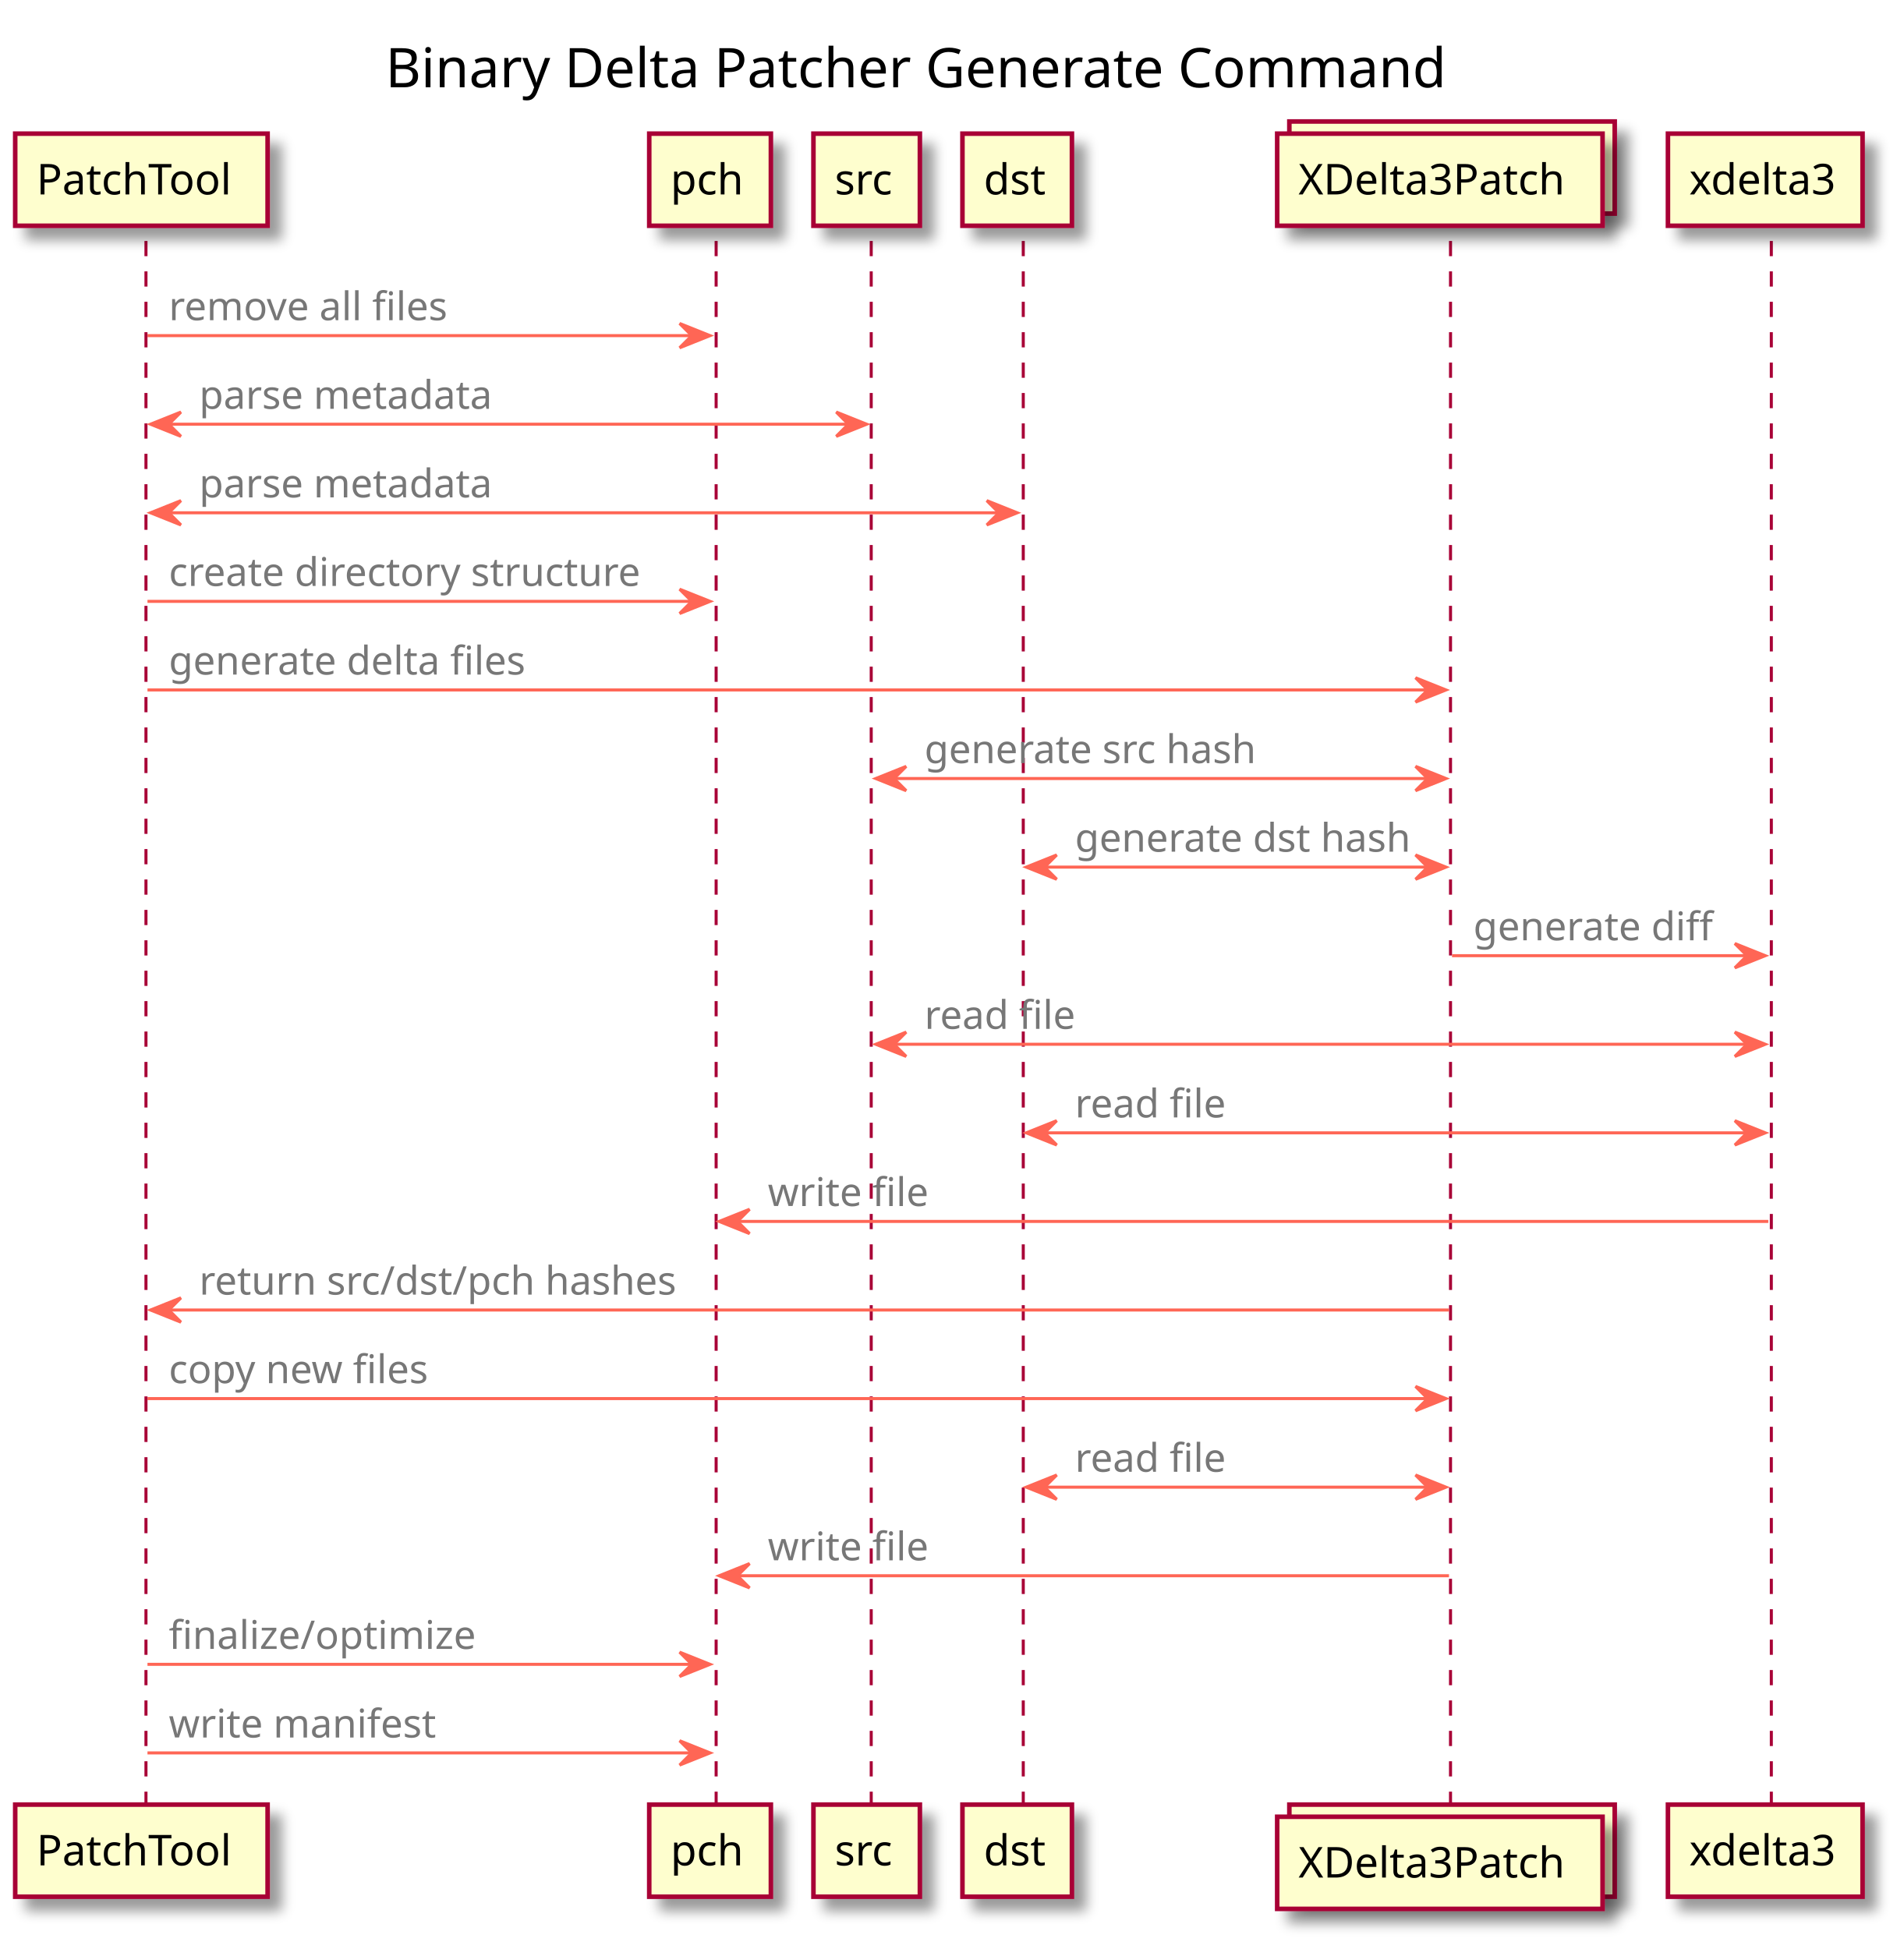
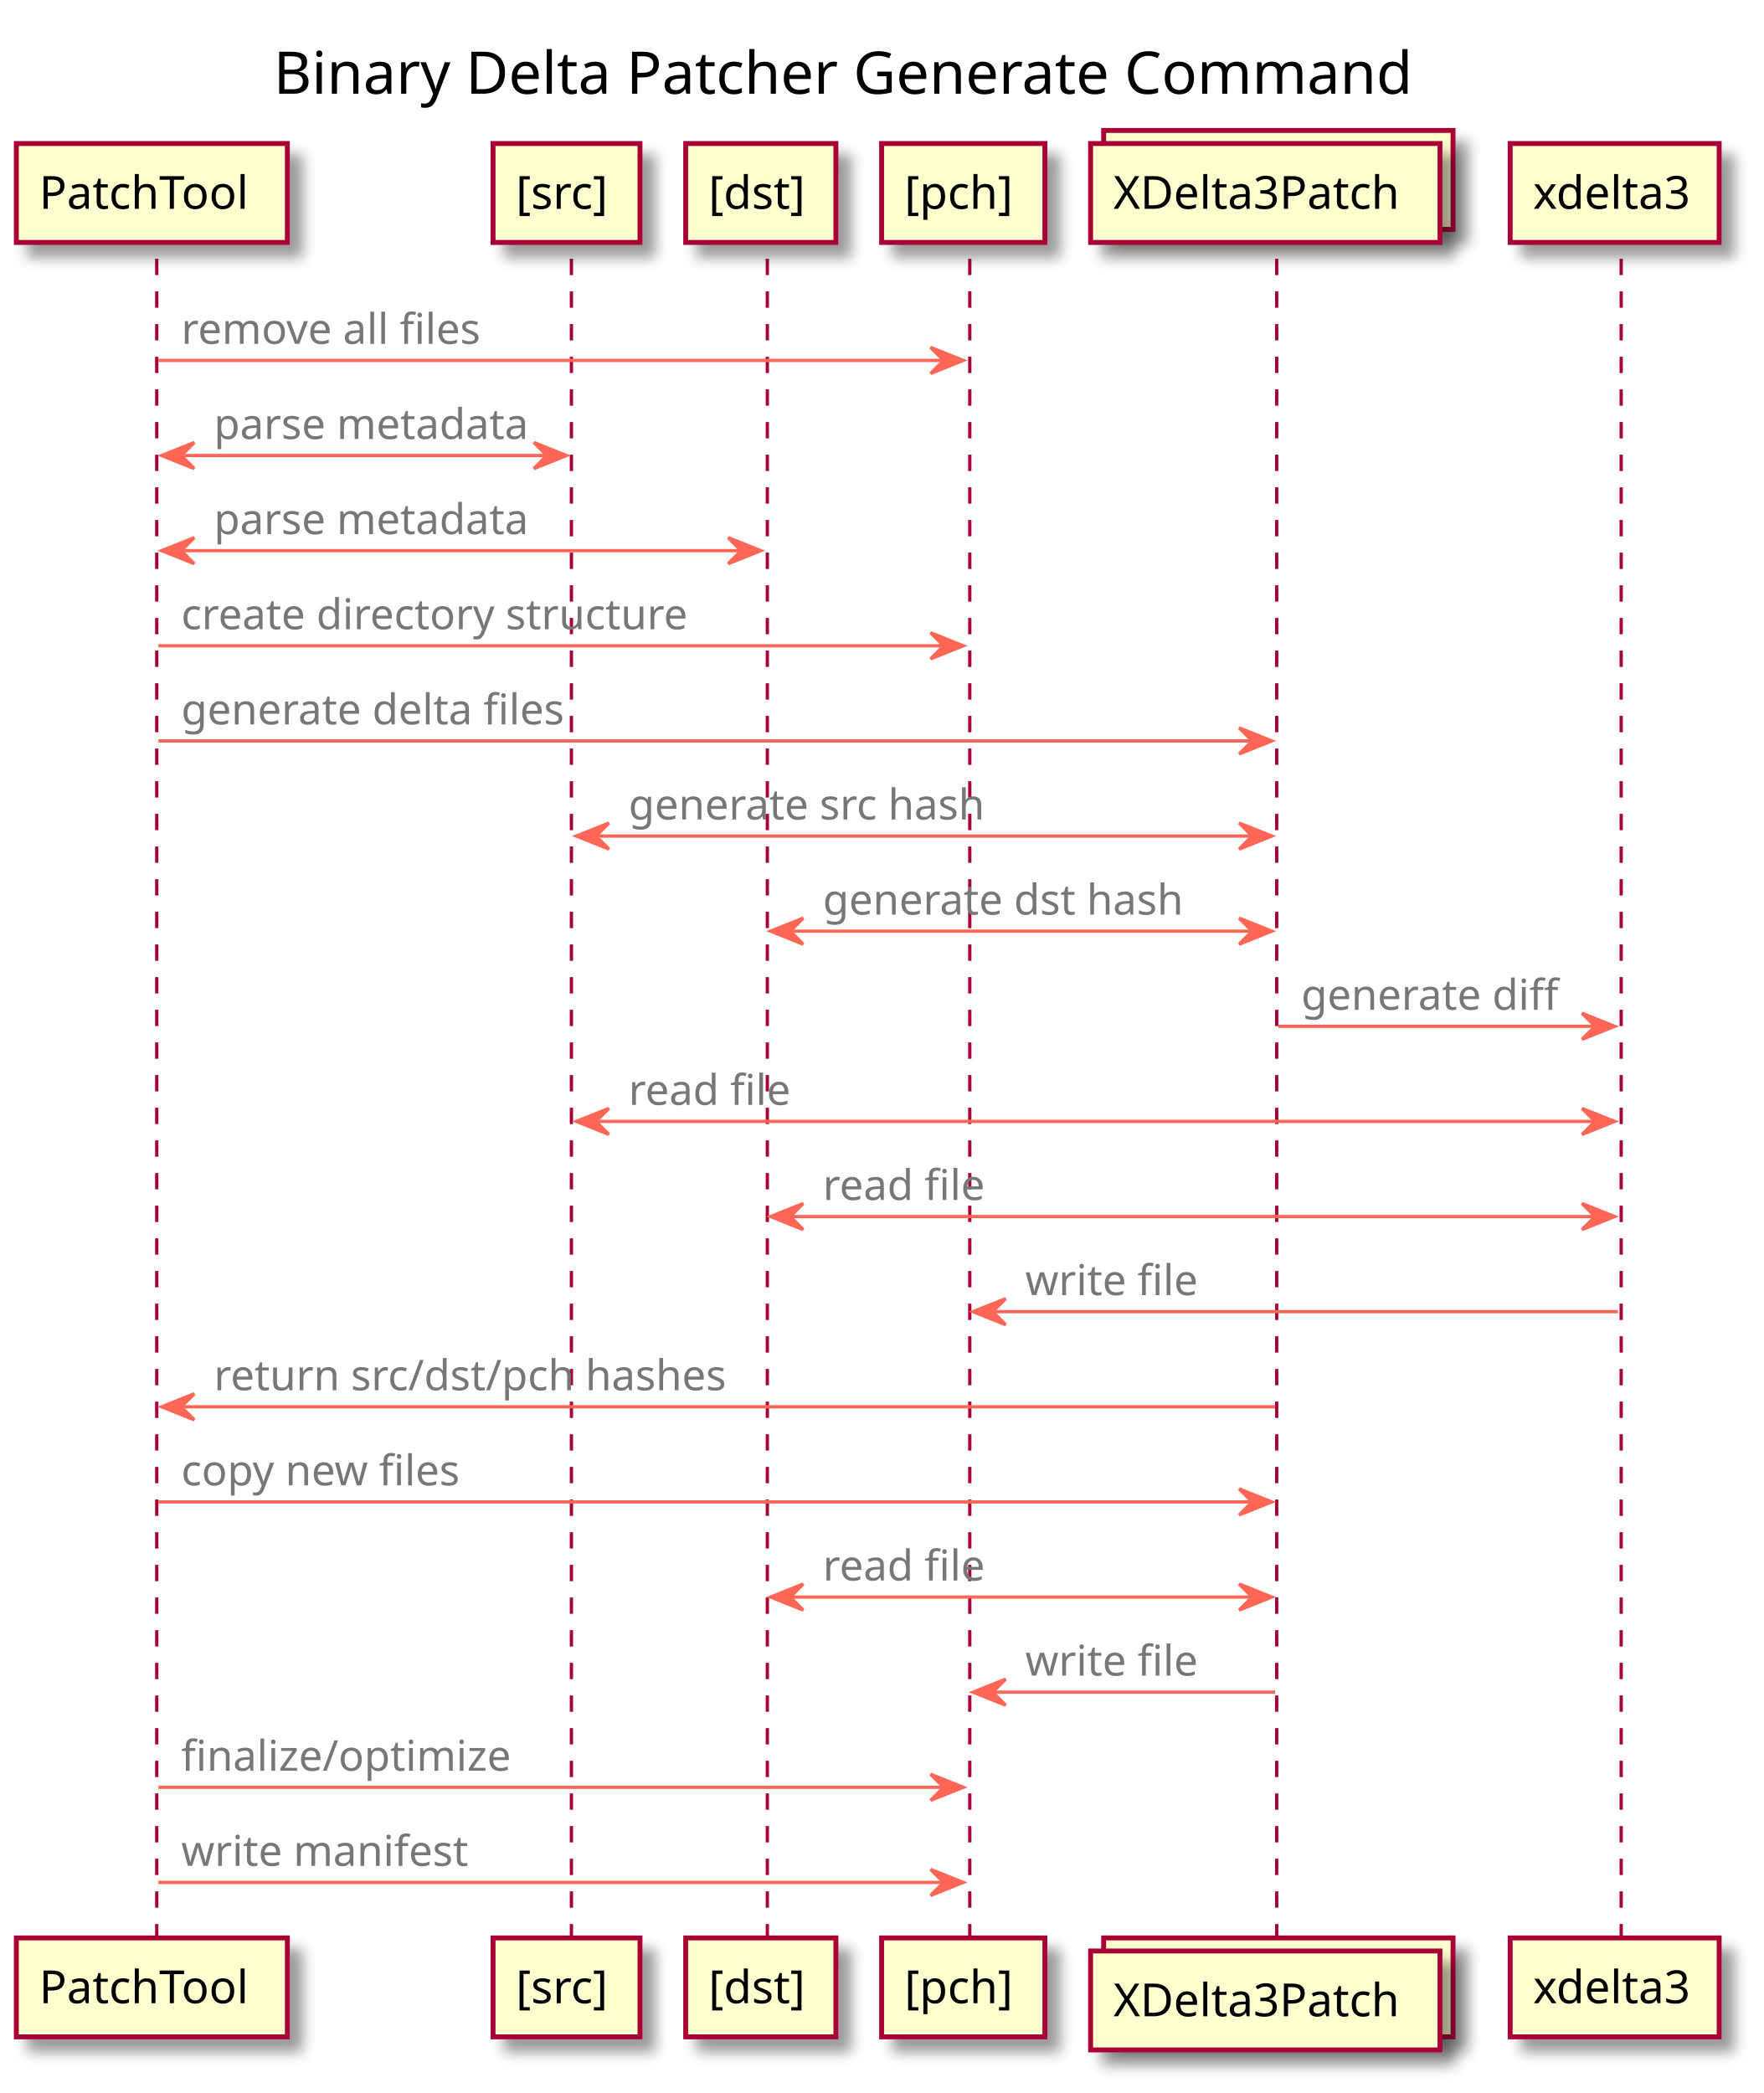
- <svg xmlns="http://www.w3.org/2000/svg" contentScriptType="application/ecmascript" contentStyleType="text/css" height="641px" preserveAspectRatio="none" style="width:626px;height:641px;" version="1.1" viewBox="0 0 626 641" width="626px" zoomAndPan="magnify">
+ <svg xmlns="http://www.w3.org/2000/svg" contentScriptType="application/ecmascript" contentStyleType="text/css" height="641px" preserveAspectRatio="none" style="width:540px;height:641px;" version="1.1" viewBox="0 0 540 641" width="540px" zoomAndPan="magnify">
  <defs>
-     <filter height="300%" id="f122fgaaujjs4c" width="300%" x="-1" y="-1">
+     <filter height="300%" id="f121m8jbry157x" width="300%" x="-1" y="-1">
      <feGaussianBlur result="blurOut" stdDeviation="2.0" />
      <feColorMatrix in="blurOut" result="blurOut2" type="matrix" values="0 0 0 0 0 0 0 0 0 0 0 0 0 0 0 0 0 0 .4 0" />
      <feOffset dx="4.0" dy="4.0" in="blurOut2" result="blurOut3" />
      <feBlend in="SourceGraphic" in2="blurOut3" mode="normal" />
    </filter>
  </defs>
  <g>
-     <text fill="#000000" font-family="sans-serif" font-size="18" lengthAdjust="spacingAndGlyphs" textLength="368" x="126.75" y="28.708">Binary Delta Patcher Generate Command</text>
+     <text fill="#000000" font-family="sans-serif" font-size="18" lengthAdjust="spacingAndGlyphs" textLength="368" x="83.75" y="28.708">Binary Delta Patcher Generate Command</text>
    <line style="stroke:#A80036;stroke-width:1.0;stroke-dasharray:5.0,5.0;" x1="48" x2="48" y1="79.25" y2="594.508" />
-     <line style="stroke:#A80036;stroke-width:1.0;stroke-dasharray:5.0,5.0;" x1="235.5" x2="235.5" y1="79.25" y2="594.508" />
-     <line style="stroke:#A80036;stroke-width:1.0;stroke-dasharray:5.0,5.0;" x1="286.5" x2="286.5" y1="79.25" y2="594.508" />
-     <line style="stroke:#A80036;stroke-width:1.0;stroke-dasharray:5.0,5.0;" x1="336.5" x2="336.5" y1="79.25" y2="594.508" />
-     <line style="stroke:#A80036;stroke-width:1.0;stroke-dasharray:5.0,5.0;" x1="477" x2="477" y1="79.25" y2="594.508" />
-     <line style="stroke:#A80036;stroke-width:1.0;stroke-dasharray:5.0,5.0;" x1="582.5" x2="582.5" y1="79.25" y2="594.508" />
-     <rect fill="#FEFECE" filter="url(#f122fgaaujjs4c)" height="30.297" style="stroke:#A80036;stroke-width:1.5;" width="83" x="5" y="43.953" />
+     <line style="stroke:#A80036;stroke-width:1.0;stroke-dasharray:5.0,5.0;" x1="175" x2="175" y1="79.25" y2="594.508" />
+     <line style="stroke:#A80036;stroke-width:1.0;stroke-dasharray:5.0,5.0;" x1="235" x2="235" y1="79.25" y2="594.508" />
+     <line style="stroke:#A80036;stroke-width:1.0;stroke-dasharray:5.0,5.0;" x1="297" x2="297" y1="79.25" y2="594.508" />
+     <line style="stroke:#A80036;stroke-width:1.0;stroke-dasharray:5.0,5.0;" x1="391" x2="391" y1="79.25" y2="594.508" />
+     <line style="stroke:#A80036;stroke-width:1.0;stroke-dasharray:5.0,5.0;" x1="496.5" x2="496.5" y1="79.25" y2="594.508" />
+     <rect fill="#FEFECE" filter="url(#f121m8jbry157x)" height="30.297" style="stroke:#A80036;stroke-width:1.5;" width="83" x="5" y="43.953" />
    <text fill="#000000" font-family="sans-serif" font-size="14" lengthAdjust="spacingAndGlyphs" textLength="69" x="12" y="63.948">PatchTool</text>
-     <rect fill="#FEFECE" filter="url(#f122fgaaujjs4c)" height="30.297" style="stroke:#A80036;stroke-width:1.5;" width="83" x="5" y="593.508" />
+     <rect fill="#FEFECE" filter="url(#f121m8jbry157x)" height="30.297" style="stroke:#A80036;stroke-width:1.5;" width="83" x="5" y="593.508" />
    <text fill="#000000" font-family="sans-serif" font-size="14" lengthAdjust="spacingAndGlyphs" textLength="69" x="12" y="613.503">PatchTool</text>
-     <rect fill="#FEFECE" filter="url(#f122fgaaujjs4c)" height="30.297" style="stroke:#A80036;stroke-width:1.5;" width="40" x="213.5" y="43.953" />
-     <text fill="#000000" font-family="sans-serif" font-size="14" lengthAdjust="spacingAndGlyphs" textLength="26" x="220.5" y="63.948">pch</text>
-     <rect fill="#FEFECE" filter="url(#f122fgaaujjs4c)" height="30.297" style="stroke:#A80036;stroke-width:1.5;" width="40" x="213.5" y="593.508" />
-     <text fill="#000000" font-family="sans-serif" font-size="14" lengthAdjust="spacingAndGlyphs" textLength="26" x="220.5" y="613.503">pch</text>
-     <rect fill="#FEFECE" filter="url(#f122fgaaujjs4c)" height="30.297" style="stroke:#A80036;stroke-width:1.5;" width="35" x="267.5" y="43.953" />
-     <text fill="#000000" font-family="sans-serif" font-size="14" lengthAdjust="spacingAndGlyphs" textLength="21" x="274.5" y="63.948">src</text>
-     <rect fill="#FEFECE" filter="url(#f122fgaaujjs4c)" height="30.297" style="stroke:#A80036;stroke-width:1.5;" width="35" x="267.5" y="593.508" />
-     <text fill="#000000" font-family="sans-serif" font-size="14" lengthAdjust="spacingAndGlyphs" textLength="21" x="274.5" y="613.503">src</text>
-     <rect fill="#FEFECE" filter="url(#f122fgaaujjs4c)" height="30.297" style="stroke:#A80036;stroke-width:1.5;" width="36" x="316.5" y="43.953" />
-     <text fill="#000000" font-family="sans-serif" font-size="14" lengthAdjust="spacingAndGlyphs" textLength="22" x="323.5" y="63.948">dst</text>
-     <rect fill="#FEFECE" filter="url(#f122fgaaujjs4c)" height="30.297" style="stroke:#A80036;stroke-width:1.5;" width="36" x="316.5" y="593.508" />
-     <text fill="#000000" font-family="sans-serif" font-size="14" lengthAdjust="spacingAndGlyphs" textLength="22" x="323.5" y="613.503">dst</text>
-     <rect fill="#FEFECE" filter="url(#f122fgaaujjs4c)" height="30.297" style="stroke:#A80036;stroke-width:1.5;" width="107" x="424" y="39.953" />
-     <rect fill="#FEFECE" filter="url(#f122fgaaujjs4c)" height="30.297" style="stroke:#A80036;stroke-width:1.5;" width="107" x="420" y="43.953" />
-     <text fill="#000000" font-family="sans-serif" font-size="14" lengthAdjust="spacingAndGlyphs" textLength="93" x="427" y="63.948">XDelta3Patch</text>
-     <rect fill="#FEFECE" filter="url(#f122fgaaujjs4c)" height="30.297" style="stroke:#A80036;stroke-width:1.5;" width="107" x="424" y="593.508" />
-     <rect fill="#FEFECE" filter="url(#f122fgaaujjs4c)" height="30.297" style="stroke:#A80036;stroke-width:1.5;" width="107" x="420" y="597.508" />
-     <text fill="#000000" font-family="sans-serif" font-size="14" lengthAdjust="spacingAndGlyphs" textLength="93" x="427" y="617.503">XDelta3Patch</text>
-     <rect fill="#FEFECE" filter="url(#f122fgaaujjs4c)" height="30.297" style="stroke:#A80036;stroke-width:1.5;" width="64" x="548.5" y="43.953" />
-     <text fill="#000000" font-family="sans-serif" font-size="14" lengthAdjust="spacingAndGlyphs" textLength="50" x="555.5" y="63.948">xdelta3</text>
-     <rect fill="#FEFECE" filter="url(#f122fgaaujjs4c)" height="30.297" style="stroke:#A80036;stroke-width:1.5;" width="64" x="548.5" y="593.508" />
-     <text fill="#000000" font-family="sans-serif" font-size="14" lengthAdjust="spacingAndGlyphs" textLength="50" x="555.5" y="613.503">xdelta3</text>
-     <polygon fill="#FF6655" points="223.5,106.383,233.5,110.383,223.5,114.383,227.5,110.383" style="stroke:#FF6655;stroke-width:1.0;" />
-     <line style="stroke:#FF6655;stroke-width:1.0;" x1="48.5" x2="229.5" y1="110.383" y2="110.383" />
+     <rect fill="#FEFECE" filter="url(#f121m8jbry157x)" height="30.297" style="stroke:#A80036;stroke-width:1.5;" width="45" x="151" y="43.953" />
+     <text fill="#000000" font-family="sans-serif" font-size="14" lengthAdjust="spacingAndGlyphs" textLength="31" x="158" y="63.948">[src]</text>
+     <rect fill="#FEFECE" filter="url(#f121m8jbry157x)" height="30.297" style="stroke:#A80036;stroke-width:1.5;" width="45" x="151" y="593.508" />
+     <text fill="#000000" font-family="sans-serif" font-size="14" lengthAdjust="spacingAndGlyphs" textLength="31" x="158" y="613.503">[src]</text>
+     <rect fill="#FEFECE" filter="url(#f121m8jbry157x)" height="30.297" style="stroke:#A80036;stroke-width:1.5;" width="46" x="210" y="43.953" />
+     <text fill="#000000" font-family="sans-serif" font-size="14" lengthAdjust="spacingAndGlyphs" textLength="32" x="217" y="63.948">[dst]</text>
+     <rect fill="#FEFECE" filter="url(#f121m8jbry157x)" height="30.297" style="stroke:#A80036;stroke-width:1.5;" width="46" x="210" y="593.508" />
+     <text fill="#000000" font-family="sans-serif" font-size="14" lengthAdjust="spacingAndGlyphs" textLength="32" x="217" y="613.503">[dst]</text>
+     <rect fill="#FEFECE" filter="url(#f121m8jbry157x)" height="30.297" style="stroke:#A80036;stroke-width:1.5;" width="50" x="270" y="43.953" />
+     <text fill="#000000" font-family="sans-serif" font-size="14" lengthAdjust="spacingAndGlyphs" textLength="36" x="277" y="63.948">[pch]</text>
+     <rect fill="#FEFECE" filter="url(#f121m8jbry157x)" height="30.297" style="stroke:#A80036;stroke-width:1.5;" width="50" x="270" y="593.508" />
+     <text fill="#000000" font-family="sans-serif" font-size="14" lengthAdjust="spacingAndGlyphs" textLength="36" x="277" y="613.503">[pch]</text>
+     <rect fill="#FEFECE" filter="url(#f121m8jbry157x)" height="30.297" style="stroke:#A80036;stroke-width:1.5;" width="107" x="338" y="39.953" />
+     <rect fill="#FEFECE" filter="url(#f121m8jbry157x)" height="30.297" style="stroke:#A80036;stroke-width:1.5;" width="107" x="334" y="43.953" />
+     <text fill="#000000" font-family="sans-serif" font-size="14" lengthAdjust="spacingAndGlyphs" textLength="93" x="341" y="63.948">XDelta3Patch</text>
+     <rect fill="#FEFECE" filter="url(#f121m8jbry157x)" height="30.297" style="stroke:#A80036;stroke-width:1.5;" width="107" x="338" y="593.508" />
+     <rect fill="#FEFECE" filter="url(#f121m8jbry157x)" height="30.297" style="stroke:#A80036;stroke-width:1.5;" width="107" x="334" y="597.508" />
+     <text fill="#000000" font-family="sans-serif" font-size="14" lengthAdjust="spacingAndGlyphs" textLength="93" x="341" y="617.503">XDelta3Patch</text>
+     <rect fill="#FEFECE" filter="url(#f121m8jbry157x)" height="30.297" style="stroke:#A80036;stroke-width:1.5;" width="64" x="462.5" y="43.953" />
+     <text fill="#000000" font-family="sans-serif" font-size="14" lengthAdjust="spacingAndGlyphs" textLength="50" x="469.5" y="63.948">xdelta3</text>
+     <rect fill="#FEFECE" filter="url(#f121m8jbry157x)" height="30.297" style="stroke:#A80036;stroke-width:1.5;" width="64" x="462.5" y="593.508" />
+     <text fill="#000000" font-family="sans-serif" font-size="14" lengthAdjust="spacingAndGlyphs" textLength="50" x="469.5" y="613.503">xdelta3</text>
+     <polygon fill="#FF6655" points="285,106.383,295,110.383,285,114.383,289,110.383" style="stroke:#FF6655;stroke-width:1.0;" />
+     <line style="stroke:#FF6655;stroke-width:1.0;" x1="48.5" x2="291" y1="110.383" y2="110.383" />
    <text fill="#777777" font-family="Impact" font-size="13" lengthAdjust="spacingAndGlyphs" textLength="96" x="55.5" y="105.317">remove all files</text>
    <polygon fill="#FF6655" points="59.5,135.516,49.5,139.516,59.5,143.516,55.5,139.516" style="stroke:#FF6655;stroke-width:1.0;" />
-     <polygon fill="#FF6655" points="275,135.516,285,139.516,275,143.516,279,139.516" style="stroke:#FF6655;stroke-width:1.0;" />
-     <line style="stroke:#FF6655;stroke-width:1.0;" x1="53.5" x2="281" y1="139.516" y2="139.516" />
+     <polygon fill="#FF6655" points="163.5,135.516,173.5,139.516,163.5,143.516,167.5,139.516" style="stroke:#FF6655;stroke-width:1.0;" />
+     <line style="stroke:#FF6655;stroke-width:1.0;" x1="53.5" x2="169.5" y1="139.516" y2="139.516" />
    <text fill="#777777" font-family="Impact" font-size="13" lengthAdjust="spacingAndGlyphs" textLength="103" x="65.5" y="134.45">parse metadata</text>
    <polygon fill="#FF6655" points="59.5,164.648,49.5,168.648,59.5,172.648,55.5,168.648" style="stroke:#FF6655;stroke-width:1.0;" />
-     <polygon fill="#FF6655" points="324.5,164.648,334.5,168.648,324.5,172.648,328.5,168.648" style="stroke:#FF6655;stroke-width:1.0;" />
-     <line style="stroke:#FF6655;stroke-width:1.0;" x1="53.5" x2="330.5" y1="168.648" y2="168.648" />
+     <polygon fill="#FF6655" points="223,164.648,233,168.648,223,172.648,227,168.648" style="stroke:#FF6655;stroke-width:1.0;" />
+     <line style="stroke:#FF6655;stroke-width:1.0;" x1="53.5" x2="229" y1="168.648" y2="168.648" />
    <text fill="#777777" font-family="Impact" font-size="13" lengthAdjust="spacingAndGlyphs" textLength="103" x="65.5" y="163.583">parse metadata</text>
-     <polygon fill="#FF6655" points="223.5,193.781,233.5,197.781,223.5,201.781,227.5,197.781" style="stroke:#FF6655;stroke-width:1.0;" />
-     <line style="stroke:#FF6655;stroke-width:1.0;" x1="48.5" x2="229.5" y1="197.781" y2="197.781" />
+     <polygon fill="#FF6655" points="285,193.781,295,197.781,285,201.781,289,197.781" style="stroke:#FF6655;stroke-width:1.0;" />
+     <line style="stroke:#FF6655;stroke-width:1.0;" x1="48.5" x2="291" y1="197.781" y2="197.781" />
    <text fill="#777777" font-family="Impact" font-size="13" lengthAdjust="spacingAndGlyphs" textLength="163" x="55.5" y="192.715">create directory structure</text>
-     <polygon fill="#FF6655" points="465.5,222.914,475.5,226.914,465.5,230.914,469.5,226.914" style="stroke:#FF6655;stroke-width:1.0;" />
-     <line style="stroke:#FF6655;stroke-width:1.0;" x1="48.5" x2="471.5" y1="226.914" y2="226.914" />
+     <polygon fill="#FF6655" points="379.5,222.914,389.5,226.914,379.5,230.914,383.5,226.914" style="stroke:#FF6655;stroke-width:1.0;" />
+     <line style="stroke:#FF6655;stroke-width:1.0;" x1="48.5" x2="385.5" y1="226.914" y2="226.914" />
    <text fill="#777777" font-family="Impact" font-size="13" lengthAdjust="spacingAndGlyphs" textLength="123" x="55.5" y="221.848">generate delta files</text>
-     <polygon fill="#FF6655" points="298,252.047,288,256.047,298,260.047,294,256.047" style="stroke:#FF6655;stroke-width:1.0;" />
-     <polygon fill="#FF6655" points="465.5,252.047,475.5,256.047,465.5,260.047,469.5,256.047" style="stroke:#FF6655;stroke-width:1.0;" />
-     <line style="stroke:#FF6655;stroke-width:1.0;" x1="292" x2="471.5" y1="256.047" y2="256.047" />
-     <text fill="#777777" font-family="Impact" font-size="13" lengthAdjust="spacingAndGlyphs" textLength="116" x="304" y="250.981">generate src hash</text>
-     <polygon fill="#FF6655" points="347.5,281.18,337.5,285.18,347.5,289.18,343.5,285.18" style="stroke:#FF6655;stroke-width:1.0;" />
-     <polygon fill="#FF6655" points="465.5,281.18,475.5,285.18,465.5,289.18,469.5,285.18" style="stroke:#FF6655;stroke-width:1.0;" />
-     <line style="stroke:#FF6655;stroke-width:1.0;" x1="341.5" x2="471.5" y1="285.18" y2="285.18" />
-     <text fill="#777777" font-family="Impact" font-size="13" lengthAdjust="spacingAndGlyphs" textLength="117" x="353.5" y="280.114">generate dst hash</text>
-     <polygon fill="#FF6655" points="570.5,310.312,580.5,314.312,570.5,318.312,574.5,314.312" style="stroke:#FF6655;stroke-width:1.0;" />
-     <line style="stroke:#FF6655;stroke-width:1.0;" x1="477.5" x2="576.5" y1="314.312" y2="314.312" />
-     <text fill="#777777" font-family="Impact" font-size="13" lengthAdjust="spacingAndGlyphs" textLength="81" x="484.5" y="309.247">generate diff</text>
-     <polygon fill="#FF6655" points="298,339.445,288,343.445,298,347.445,294,343.445" style="stroke:#FF6655;stroke-width:1.0;" />
-     <polygon fill="#FF6655" points="570.5,339.445,580.5,343.445,570.5,347.445,574.5,343.445" style="stroke:#FF6655;stroke-width:1.0;" />
-     <line style="stroke:#FF6655;stroke-width:1.0;" x1="292" x2="576.5" y1="343.445" y2="343.445" />
-     <text fill="#777777" font-family="Impact" font-size="13" lengthAdjust="spacingAndGlyphs" textLength="51" x="304" y="338.379">read file</text>
-     <polygon fill="#FF6655" points="347.5,368.578,337.5,372.578,347.5,376.578,343.5,372.578" style="stroke:#FF6655;stroke-width:1.0;" />
-     <polygon fill="#FF6655" points="570.5,368.578,580.5,372.578,570.5,376.578,574.5,372.578" style="stroke:#FF6655;stroke-width:1.0;" />
-     <line style="stroke:#FF6655;stroke-width:1.0;" x1="341.5" x2="576.5" y1="372.578" y2="372.578" />
-     <text fill="#777777" font-family="Impact" font-size="13" lengthAdjust="spacingAndGlyphs" textLength="51" x="353.5" y="367.512">read file</text>
-     <polygon fill="#FF6655" points="246.5,397.711,236.5,401.711,246.5,405.711,242.5,401.711" style="stroke:#FF6655;stroke-width:1.0;" />
-     <line style="stroke:#FF6655;stroke-width:1.0;" x1="240.5" x2="581.5" y1="401.711" y2="401.711" />
-     <text fill="#777777" font-family="Impact" font-size="13" lengthAdjust="spacingAndGlyphs" textLength="52" x="252.5" y="396.645">write file</text>
+     <polygon fill="#FF6655" points="186.5,252.047,176.5,256.047,186.5,260.047,182.5,256.047" style="stroke:#FF6655;stroke-width:1.0;" />
+     <polygon fill="#FF6655" points="379.5,252.047,389.5,256.047,379.5,260.047,383.5,256.047" style="stroke:#FF6655;stroke-width:1.0;" />
+     <line style="stroke:#FF6655;stroke-width:1.0;" x1="180.5" x2="385.5" y1="256.047" y2="256.047" />
+     <text fill="#777777" font-family="Impact" font-size="13" lengthAdjust="spacingAndGlyphs" textLength="116" x="192.5" y="250.981">generate src hash</text>
+     <polygon fill="#FF6655" points="246,281.18,236,285.18,246,289.18,242,285.18" style="stroke:#FF6655;stroke-width:1.0;" />
+     <polygon fill="#FF6655" points="379.5,281.18,389.5,285.18,379.5,289.18,383.5,285.18" style="stroke:#FF6655;stroke-width:1.0;" />
+     <line style="stroke:#FF6655;stroke-width:1.0;" x1="240" x2="385.5" y1="285.18" y2="285.18" />
+     <text fill="#777777" font-family="Impact" font-size="13" lengthAdjust="spacingAndGlyphs" textLength="117" x="252" y="280.114">generate dst hash</text>
+     <polygon fill="#FF6655" points="484.5,310.312,494.5,314.312,484.5,318.312,488.5,314.312" style="stroke:#FF6655;stroke-width:1.0;" />
+     <line style="stroke:#FF6655;stroke-width:1.0;" x1="391.5" x2="490.5" y1="314.312" y2="314.312" />
+     <text fill="#777777" font-family="Impact" font-size="13" lengthAdjust="spacingAndGlyphs" textLength="81" x="398.5" y="309.247">generate diff</text>
+     <polygon fill="#FF6655" points="186.5,339.445,176.5,343.445,186.5,347.445,182.5,343.445" style="stroke:#FF6655;stroke-width:1.0;" />
+     <polygon fill="#FF6655" points="484.5,339.445,494.5,343.445,484.5,347.445,488.5,343.445" style="stroke:#FF6655;stroke-width:1.0;" />
+     <line style="stroke:#FF6655;stroke-width:1.0;" x1="180.5" x2="490.5" y1="343.445" y2="343.445" />
+     <text fill="#777777" font-family="Impact" font-size="13" lengthAdjust="spacingAndGlyphs" textLength="51" x="192.5" y="338.379">read file</text>
+     <polygon fill="#FF6655" points="246,368.578,236,372.578,246,376.578,242,372.578" style="stroke:#FF6655;stroke-width:1.0;" />
+     <polygon fill="#FF6655" points="484.5,368.578,494.5,372.578,484.5,376.578,488.5,372.578" style="stroke:#FF6655;stroke-width:1.0;" />
+     <line style="stroke:#FF6655;stroke-width:1.0;" x1="240" x2="490.5" y1="372.578" y2="372.578" />
+     <text fill="#777777" font-family="Impact" font-size="13" lengthAdjust="spacingAndGlyphs" textLength="51" x="252" y="367.512">read file</text>
+     <polygon fill="#FF6655" points="308,397.711,298,401.711,308,405.711,304,401.711" style="stroke:#FF6655;stroke-width:1.0;" />
+     <line style="stroke:#FF6655;stroke-width:1.0;" x1="302" x2="495.5" y1="401.711" y2="401.711" />
+     <text fill="#777777" font-family="Impact" font-size="13" lengthAdjust="spacingAndGlyphs" textLength="52" x="314" y="396.645">write file</text>
    <polygon fill="#FF6655" points="59.5,426.844,49.5,430.844,59.5,434.844,55.5,430.844" style="stroke:#FF6655;stroke-width:1.0;" />
-     <line style="stroke:#FF6655;stroke-width:1.0;" x1="53.5" x2="476.5" y1="430.844" y2="430.844" />
+     <line style="stroke:#FF6655;stroke-width:1.0;" x1="53.5" x2="390.5" y1="430.844" y2="430.844" />
    <text fill="#777777" font-family="Impact" font-size="13" lengthAdjust="spacingAndGlyphs" textLength="163" x="65.5" y="425.778">return src/dst/pch hashes</text>
-     <polygon fill="#FF6655" points="465.5,455.977,475.5,459.977,465.5,463.977,469.5,459.977" style="stroke:#FF6655;stroke-width:1.0;" />
-     <line style="stroke:#FF6655;stroke-width:1.0;" x1="48.5" x2="471.5" y1="459.977" y2="459.977" />
+     <polygon fill="#FF6655" points="379.5,455.977,389.5,459.977,379.5,463.977,383.5,459.977" style="stroke:#FF6655;stroke-width:1.0;" />
+     <line style="stroke:#FF6655;stroke-width:1.0;" x1="48.5" x2="385.5" y1="459.977" y2="459.977" />
    <text fill="#777777" font-family="Impact" font-size="13" lengthAdjust="spacingAndGlyphs" textLength="88" x="55.5" y="454.911">copy new files</text>
-     <polygon fill="#FF6655" points="347.5,485.109,337.5,489.109,347.5,493.109,343.5,489.109" style="stroke:#FF6655;stroke-width:1.0;" />
-     <polygon fill="#FF6655" points="465.5,485.109,475.5,489.109,465.5,493.109,469.5,489.109" style="stroke:#FF6655;stroke-width:1.0;" />
-     <line style="stroke:#FF6655;stroke-width:1.0;" x1="341.5" x2="471.5" y1="489.109" y2="489.109" />
-     <text fill="#777777" font-family="Impact" font-size="13" lengthAdjust="spacingAndGlyphs" textLength="51" x="353.5" y="484.043">read file</text>
-     <polygon fill="#FF6655" points="246.5,514.242,236.5,518.242,246.5,522.242,242.5,518.242" style="stroke:#FF6655;stroke-width:1.0;" />
-     <line style="stroke:#FF6655;stroke-width:1.0;" x1="240.5" x2="476.5" y1="518.242" y2="518.242" />
-     <text fill="#777777" font-family="Impact" font-size="13" lengthAdjust="spacingAndGlyphs" textLength="52" x="252.5" y="513.176">write file</text>
-     <polygon fill="#FF6655" points="223.5,543.375,233.5,547.375,223.5,551.375,227.5,547.375" style="stroke:#FF6655;stroke-width:1.0;" />
-     <line style="stroke:#FF6655;stroke-width:1.0;" x1="48.5" x2="229.5" y1="547.375" y2="547.375" />
+     <polygon fill="#FF6655" points="246,485.109,236,489.109,246,493.109,242,489.109" style="stroke:#FF6655;stroke-width:1.0;" />
+     <polygon fill="#FF6655" points="379.5,485.109,389.5,489.109,379.5,493.109,383.5,489.109" style="stroke:#FF6655;stroke-width:1.0;" />
+     <line style="stroke:#FF6655;stroke-width:1.0;" x1="240" x2="385.5" y1="489.109" y2="489.109" />
+     <text fill="#777777" font-family="Impact" font-size="13" lengthAdjust="spacingAndGlyphs" textLength="51" x="252" y="484.043">read file</text>
+     <polygon fill="#FF6655" points="308,514.242,298,518.242,308,522.242,304,518.242" style="stroke:#FF6655;stroke-width:1.0;" />
+     <line style="stroke:#FF6655;stroke-width:1.0;" x1="302" x2="390.5" y1="518.242" y2="518.242" />
+     <text fill="#777777" font-family="Impact" font-size="13" lengthAdjust="spacingAndGlyphs" textLength="52" x="314" y="513.176">write file</text>
+     <polygon fill="#FF6655" points="285,543.375,295,547.375,285,551.375,289,547.375" style="stroke:#FF6655;stroke-width:1.0;" />
+     <line style="stroke:#FF6655;stroke-width:1.0;" x1="48.5" x2="291" y1="547.375" y2="547.375" />
    <text fill="#777777" font-family="Impact" font-size="13" lengthAdjust="spacingAndGlyphs" textLength="103" x="55.5" y="542.309">finalize/optimize</text>
-     <polygon fill="#FF6655" points="223.5,572.508,233.5,576.508,223.5,580.508,227.5,576.508" style="stroke:#FF6655;stroke-width:1.0;" />
-     <line style="stroke:#FF6655;stroke-width:1.0;" x1="48.5" x2="229.5" y1="576.508" y2="576.508" />
+     <polygon fill="#FF6655" points="285,572.508,295,576.508,285,580.508,289,576.508" style="stroke:#FF6655;stroke-width:1.0;" />
+     <line style="stroke:#FF6655;stroke-width:1.0;" x1="48.5" x2="291" y1="576.508" y2="576.508" />
    <text fill="#777777" font-family="Impact" font-size="13" lengthAdjust="spacingAndGlyphs" textLength="90" x="55.5" y="571.442">write manifest</text>
  </g>
</svg>
